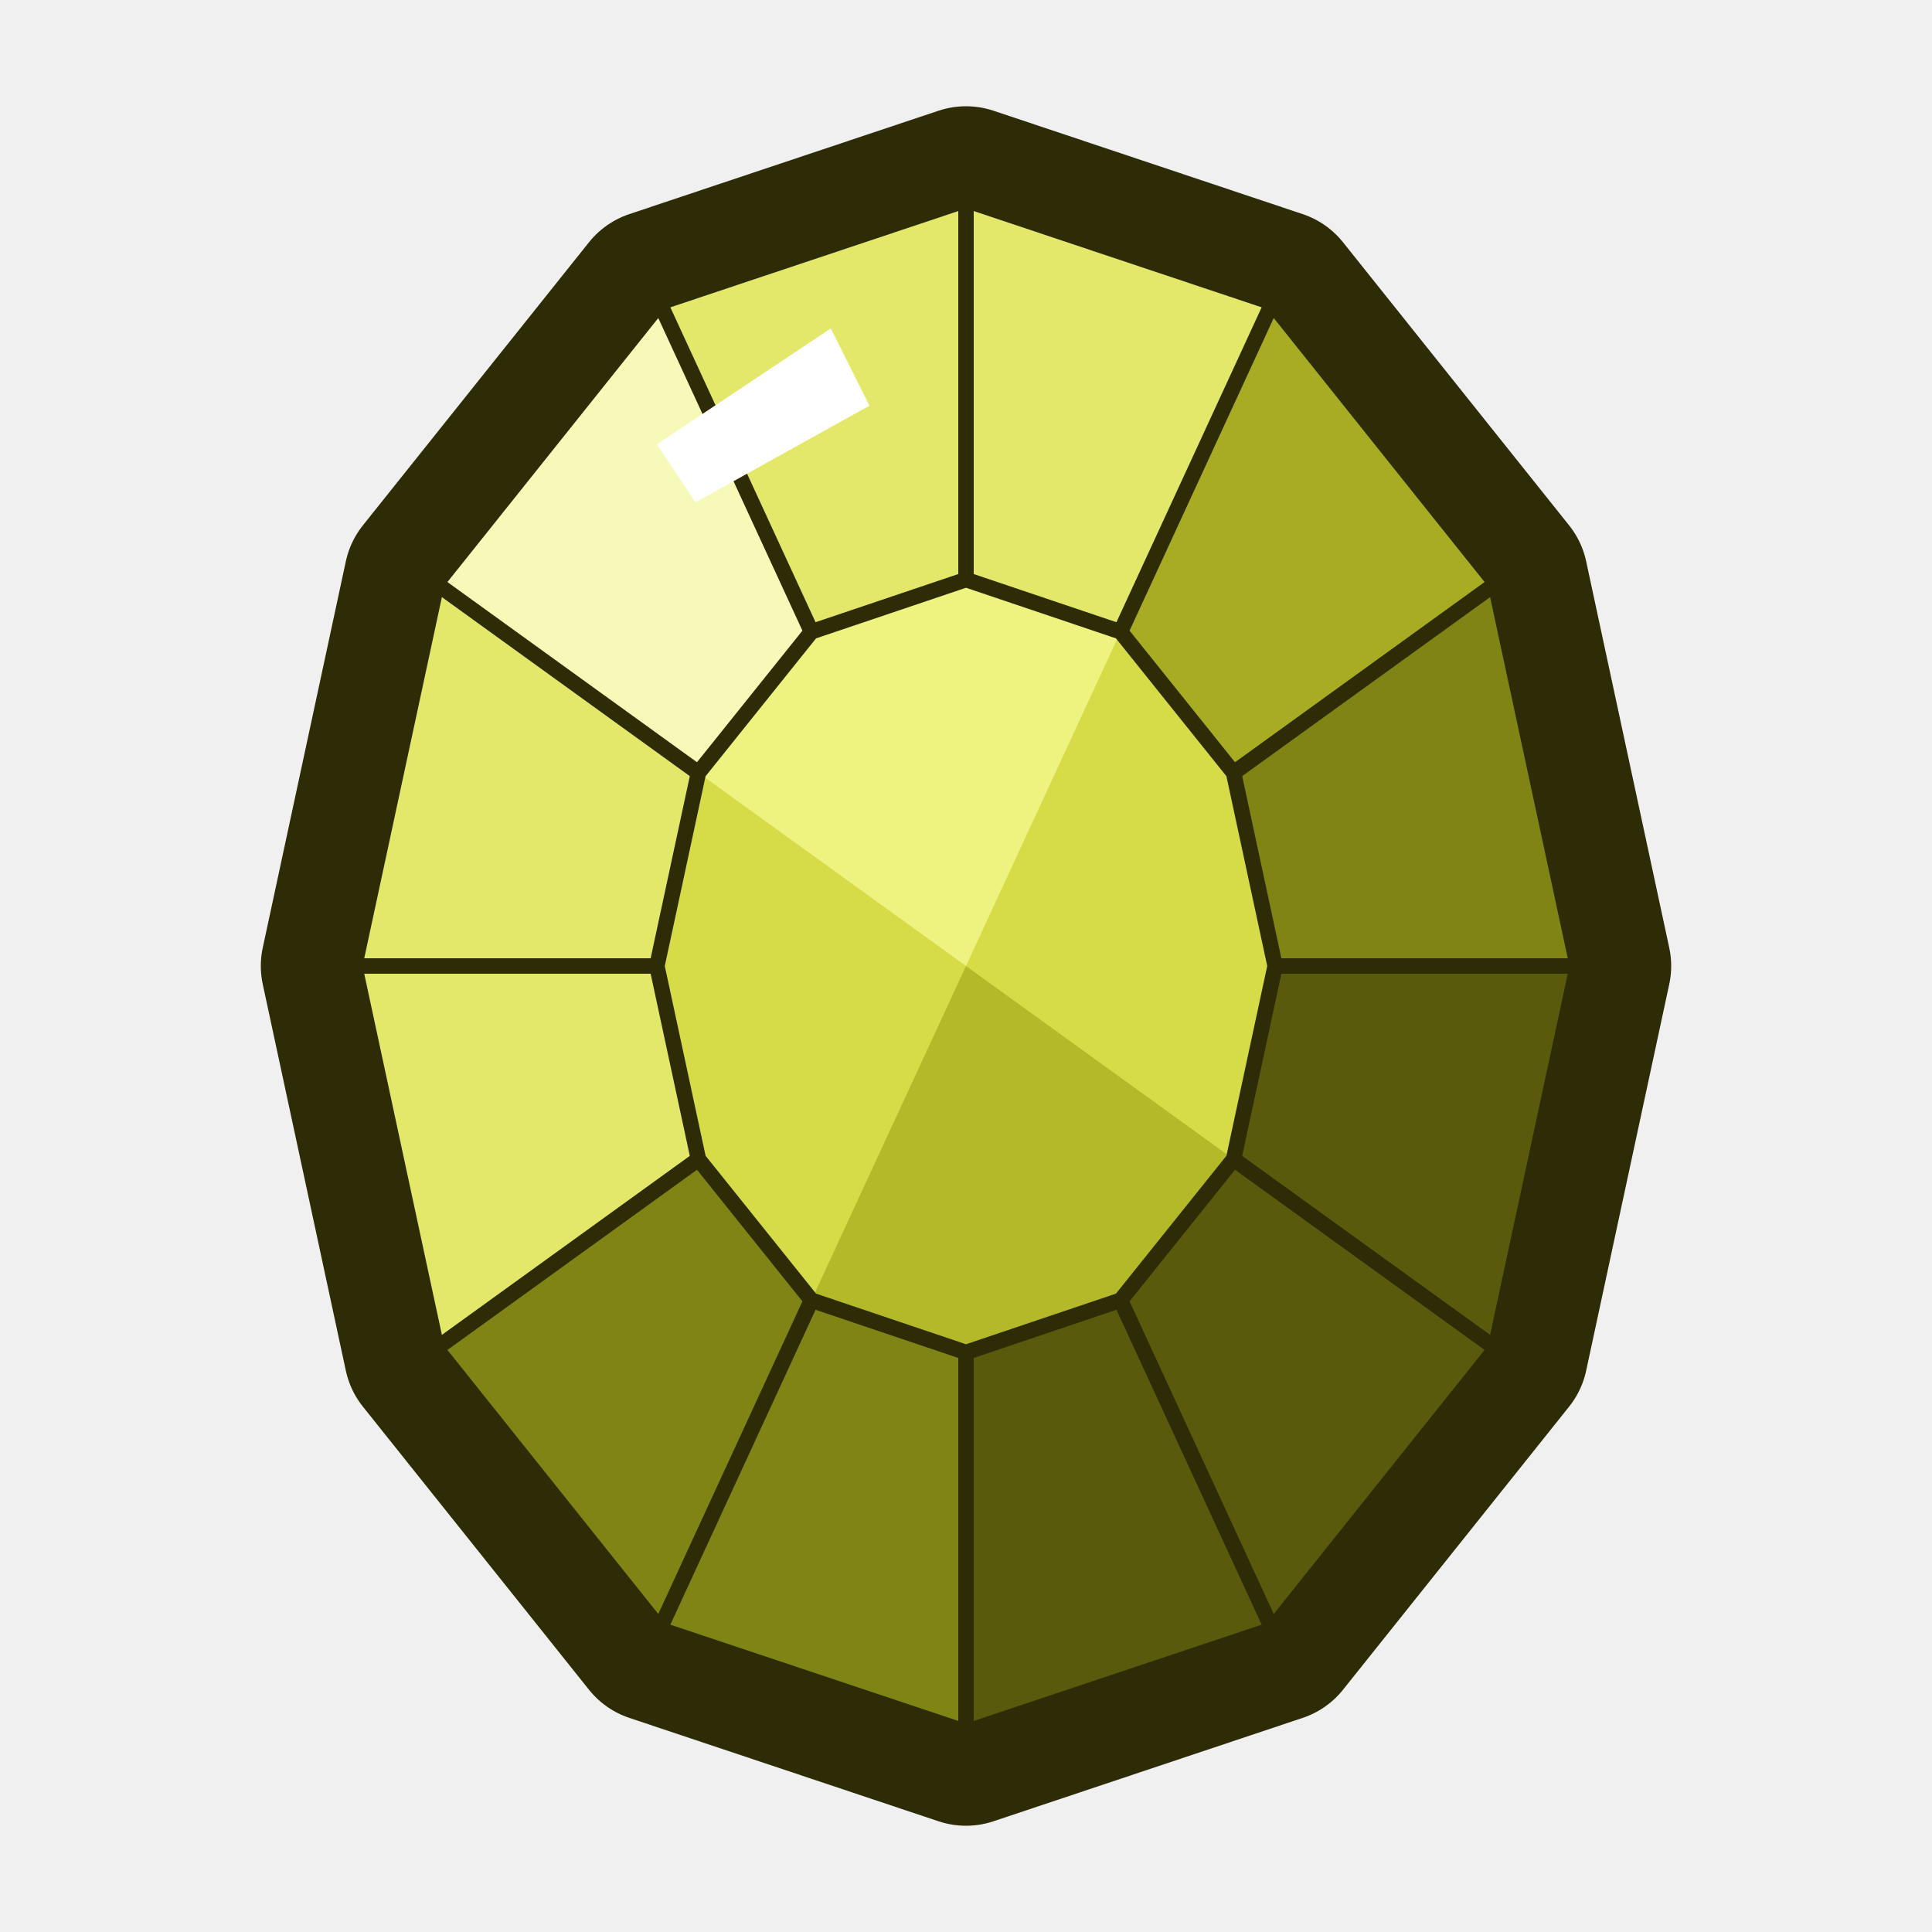
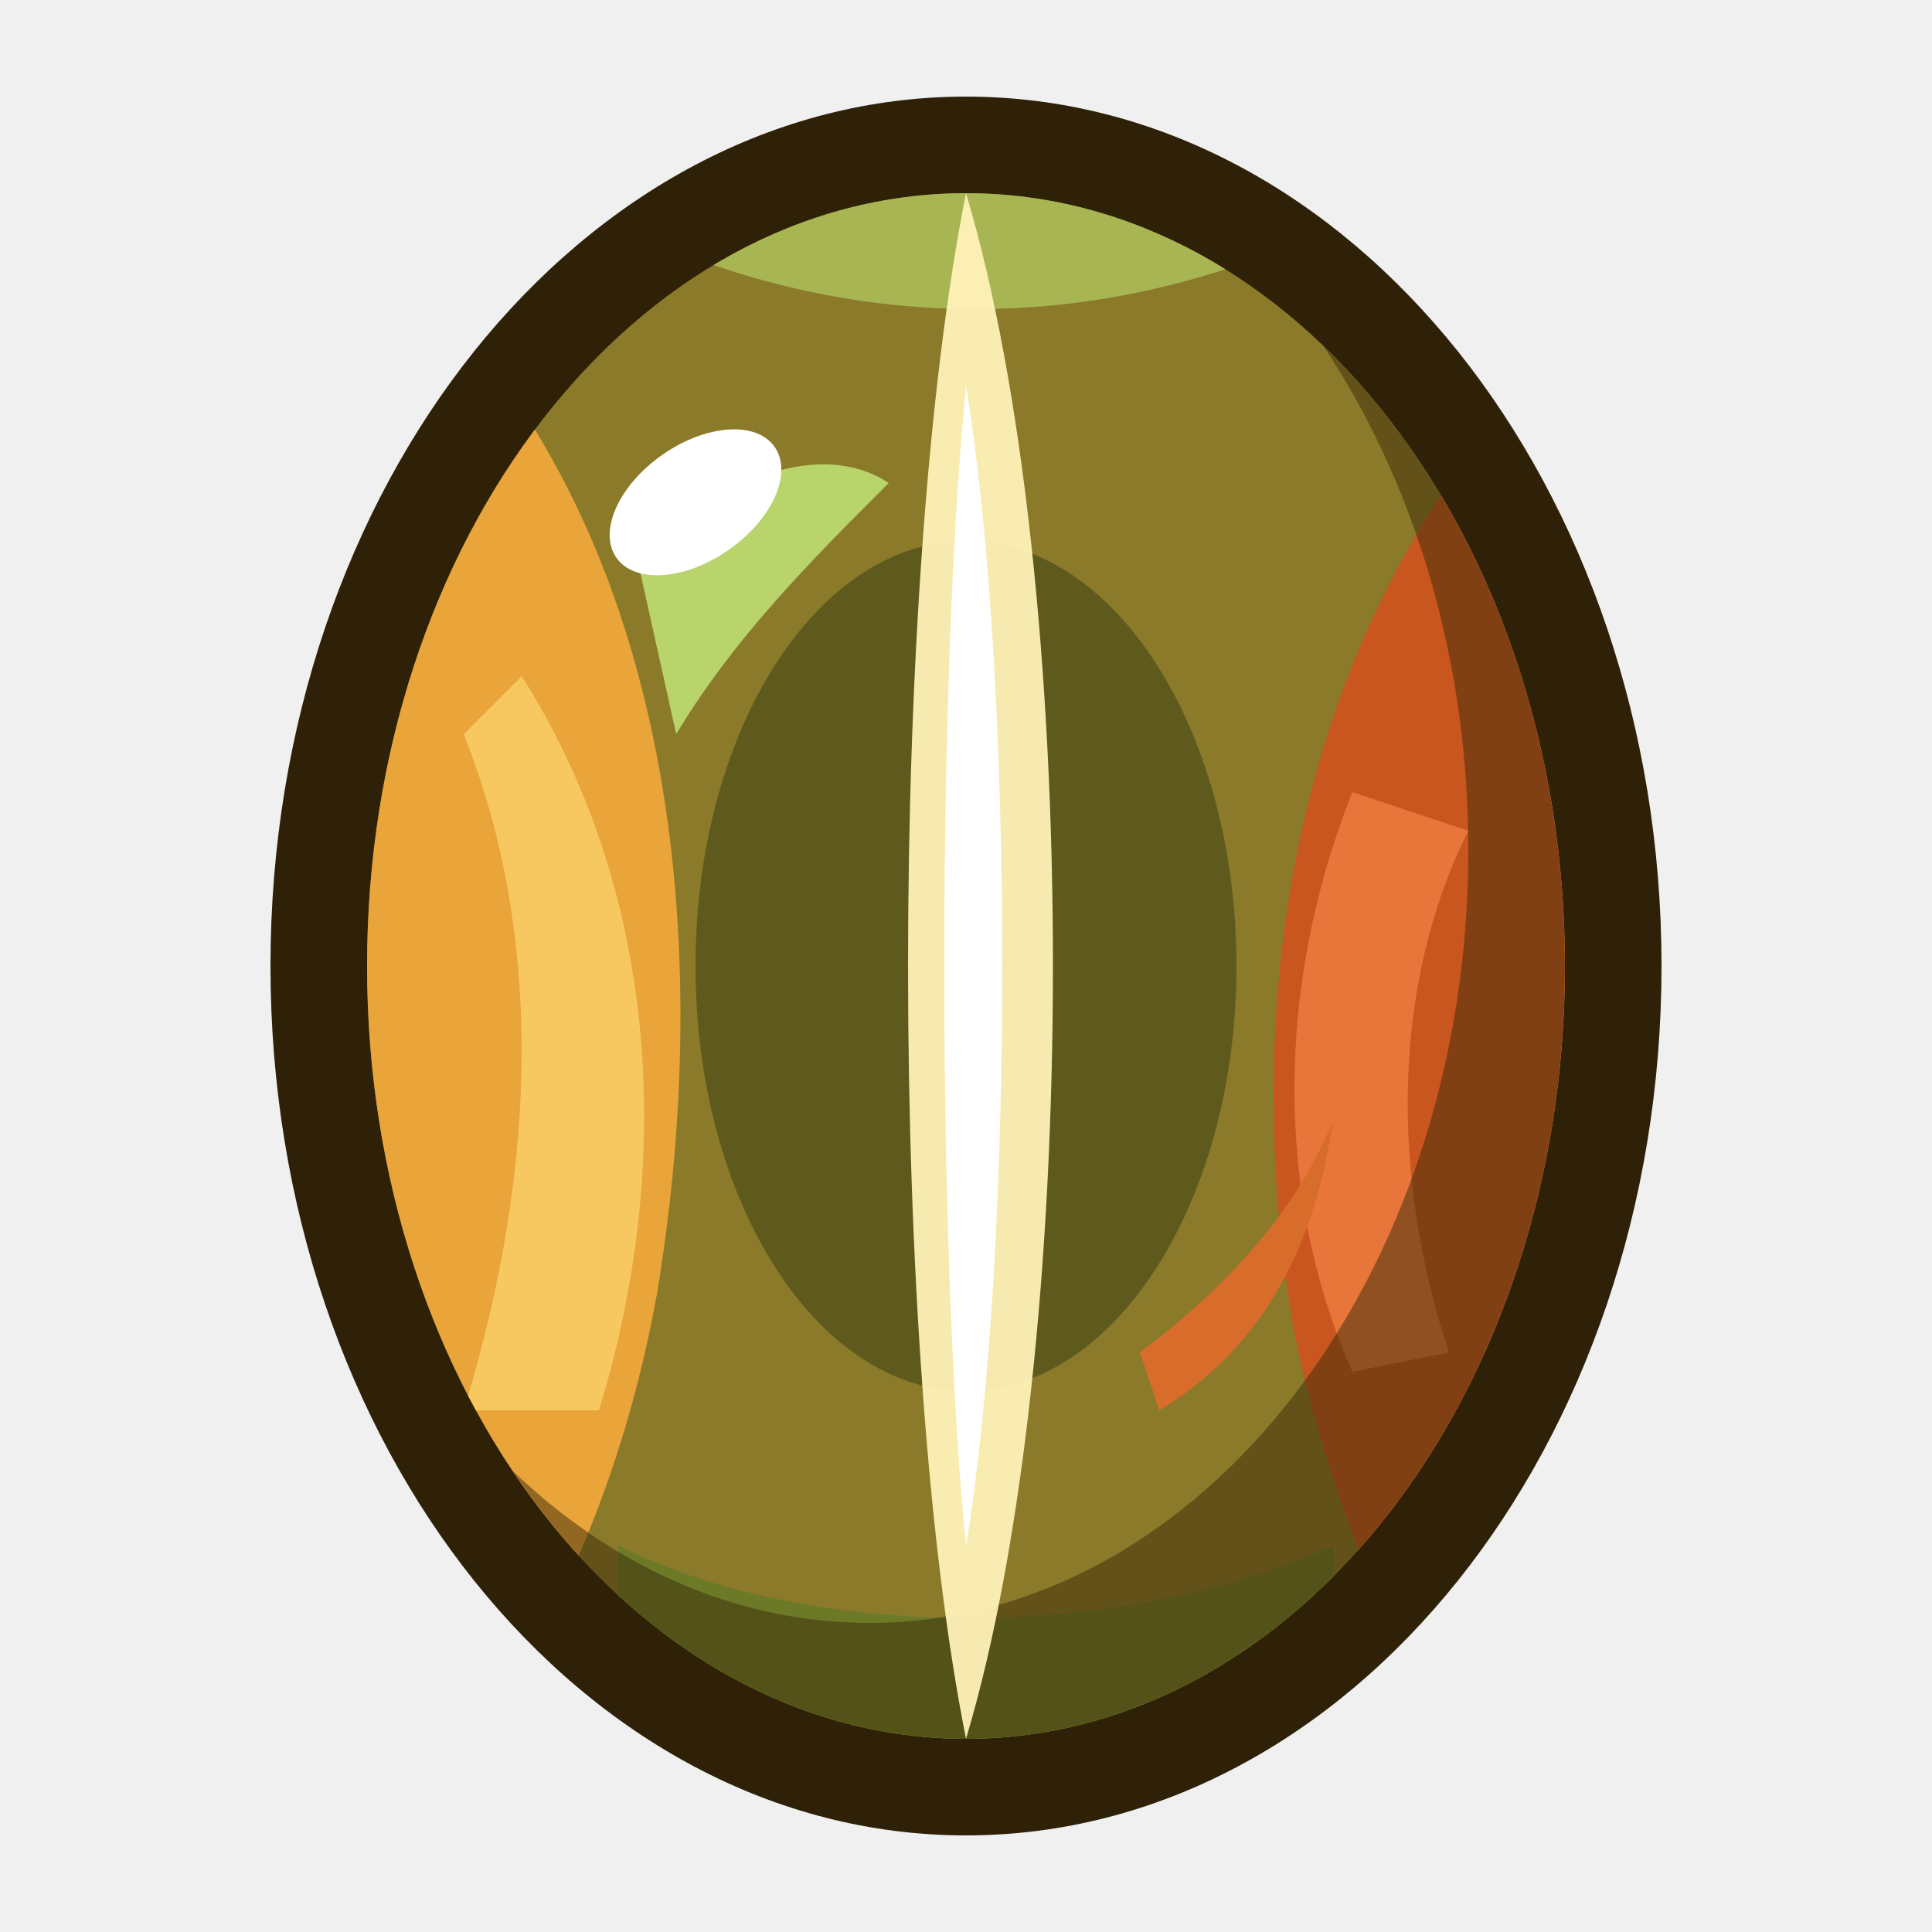
<svg xmlns="http://www.w3.org/2000/svg" viewBox="0 0 200 200" width="200" height="200">
-   <polygon points="100.0,20.0 132.0,30.7 155.4,60.0 164.0,100.0 155.4,140.0 132.0,169.3 100.0,180.0 68.0,169.3 44.6,140.0 36.0,100.0 44.6,60.0 68.0,30.7" fill="#2e2c06" stroke="#2e2c06" stroke-width="18" stroke-linejoin="round" />
-   <polygon points="100.0,20.0 132.0,30.7 116.0,65.4 100.0,60.0" fill="#e4e86a" />
-   <polygon points="132.0,30.7 155.4,60.0 127.7,80.0 116.0,65.4" fill="#a8ac22" />
-   <polygon points="155.4,60.0 164.0,100.0 132.0,100.0 127.7,80.0" fill="#7f8414" />
-   <polygon points="164.0,100.0 155.4,140.0 127.7,120.0 132.0,100.0" fill="#5a5a0c" />
-   <polygon points="155.4,140.0 132.0,169.3 116.0,134.6 127.7,120.0" fill="#5a5a0c" />
-   <polygon points="132.0,169.3 100.0,180.0 100.0,140.0 116.0,134.6" fill="#5a5a0c" />
-   <polygon points="100.0,180.0 68.0,169.3 84.0,134.6 100.0,140.0" fill="#7f8414" />
-   <polygon points="68.0,169.3 44.6,140.0 72.3,120.0 84.0,134.6" fill="#7f8414" />
-   <polygon points="44.6,140.0 36.0,100.0 68.0,100.0 72.3,120.0" fill="#e4e86a" />
-   <polygon points="36.0,100.0 44.6,60.0 72.3,80.0 68.0,100.0" fill="#e4e86a" />
-   <polygon points="44.6,60.0 68.0,30.7 84.0,65.4 72.3,80.0" fill="#f7f9b8" />
-   <polygon points="68.0,30.7 100.0,20.0 100.0,60.0 84.0,65.4" fill="#e4e86a" />
-   <polygon points="100.0,60.0 116.0,65.4 127.7,80.0 132.0,100.0 127.7,120.0 116.0,134.6 100.0,140.0 84.0,134.6 72.3,120.0 68.0,100.0 72.3,80.0 84.0,65.4" fill="#d6db48" />
-   <polygon points="72.3,80.0 84.0,65.4 100.0,60.0 116.0,65.4 100.0,100.0" fill="#eef27e" />
-   <polygon points="100.0,100.0 127.7,120.0 116.0,134.6 100.0,140.0 84.0,134.6" fill="#b4b92a" />
-   <g fill="none" stroke="#2e2c06" stroke-width="1.6">
-     <line x1="100.0" y1="20.0" x2="100.0" y2="60.0" />
-     <line x1="132.0" y1="30.7" x2="116.0" y2="65.4" />
-     <line x1="155.4" y1="60.0" x2="127.7" y2="80.0" />
-     <line x1="164.0" y1="100.0" x2="132.0" y2="100.0" />
-     <line x1="155.4" y1="140.0" x2="127.7" y2="120.0" />
-     <line x1="132.0" y1="169.3" x2="116.0" y2="134.6" />
-     <line x1="100.0" y1="180.0" x2="100.0" y2="140.0" />
-     <line x1="68.0" y1="169.3" x2="84.0" y2="134.6" />
-     <line x1="44.6" y1="140.0" x2="72.3" y2="120.0" />
-     <line x1="36.0" y1="100.0" x2="68.0" y2="100.0" />
-     <line x1="44.6" y1="60.0" x2="72.3" y2="80.0" />
-     <line x1="68.0" y1="30.7" x2="84.0" y2="65.4" />
-     <polygon points="100.0,60.0 116.0,65.4 127.7,80.0 132.0,100.0 127.7,120.0 116.0,134.6 100.0,140.0 84.0,134.6 72.3,120.0 68.0,100.0 72.3,80.0 84.0,65.4" />
+   <defs>
+     <clipPath id="c">
+       <ellipse cx="100" cy="100" rx="62" ry="80" />
+     </clipPath>
+     <mask id="sh" maskUnits="userSpaceOnUse" x="0" y="0" width="200" height="200">
+       <rect width="200" height="200" fill="#fff" />
+       <ellipse cx="90" cy="88" rx="62" ry="80" fill="#000" />
+     </mask>
+   </defs>
+   <ellipse cx="100" cy="100" rx="72" ry="90" fill="#2e2108" />
+   <ellipse cx="100" cy="100" rx="62" ry="80" fill="#8a7a2a" />
+   <g clip-path="url(#c)">
+     <path d="M44,30 C70,56 74,98 68,134 C64,156 56,170 48,184 L0,180 L0,40 Z" fill="#e9a43a" />
+     <path d="M54,70 C68,92 70,120 62,146 L48,146 C56,120 56,96 48,76 Z" fill="#f8c860" />
+     <path d="M158,40 C134,66 128,104 134,138 C138,158 146,172 152,188 L200,184 L200,48 Z" fill="#c9561f" />
+     <path d="M140,82 C132,102 132,124 140,142 L150,140 C144,122 144,102 152,86 Z" fill="#e8763a" />
+     <path d="M70,26 C90,34 112,34 132,26 L132,0 L70,0 Z" fill="#a7b552" />
+     <path d="M64,160 C84,170 116,170 138,160 L138,200 L64,200 Z" fill="#6c7a28" />
+     <ellipse cx="100" cy="100" rx="28" ry="44" fill="#5e5a1e" />
+     <path d="M66,58 C76,48 86,46 92,50 C84,58 76,66 70,76 Z" fill="#b9d46a" />
+     <path d="M118,140 C126,134 134,126 138,116 C136,130 130,140 120,146 Z" fill="#d86c2a" />
+     <ellipse cx="100" cy="100" rx="62" ry="80" fill="#3a2a08" opacity=".5" mask="url(#sh)" />
+     <path d="M100,20 C112,60 112,140 100,180 C92,140 92,60 100,20 Z" fill="#fff1b8" opacity=".95" />
+     <path d="M100,40 C105,70 105,130 100,160 C97,130 97,70 100,40 Z" fill="#ffffff" />
  </g>
-   <polygon points="100.0,20.0 132.0,30.7 155.4,60.0 164.0,100.0 155.4,140.0 132.0,169.3 100.0,180.0 68.0,169.3 44.6,140.0 36.0,100.0 44.6,60.0 68.0,30.7" fill="none" stroke="#2e2c06" stroke-width="3" stroke-linejoin="round" />
-   <polygon points="68,46 86,34 90,42 72,52" fill="#ffffff" />
+   <ellipse cx="72" cy="52" rx="10" ry="6" transform="rotate(-35 72 52)" fill="#ffffff" />
</svg>
